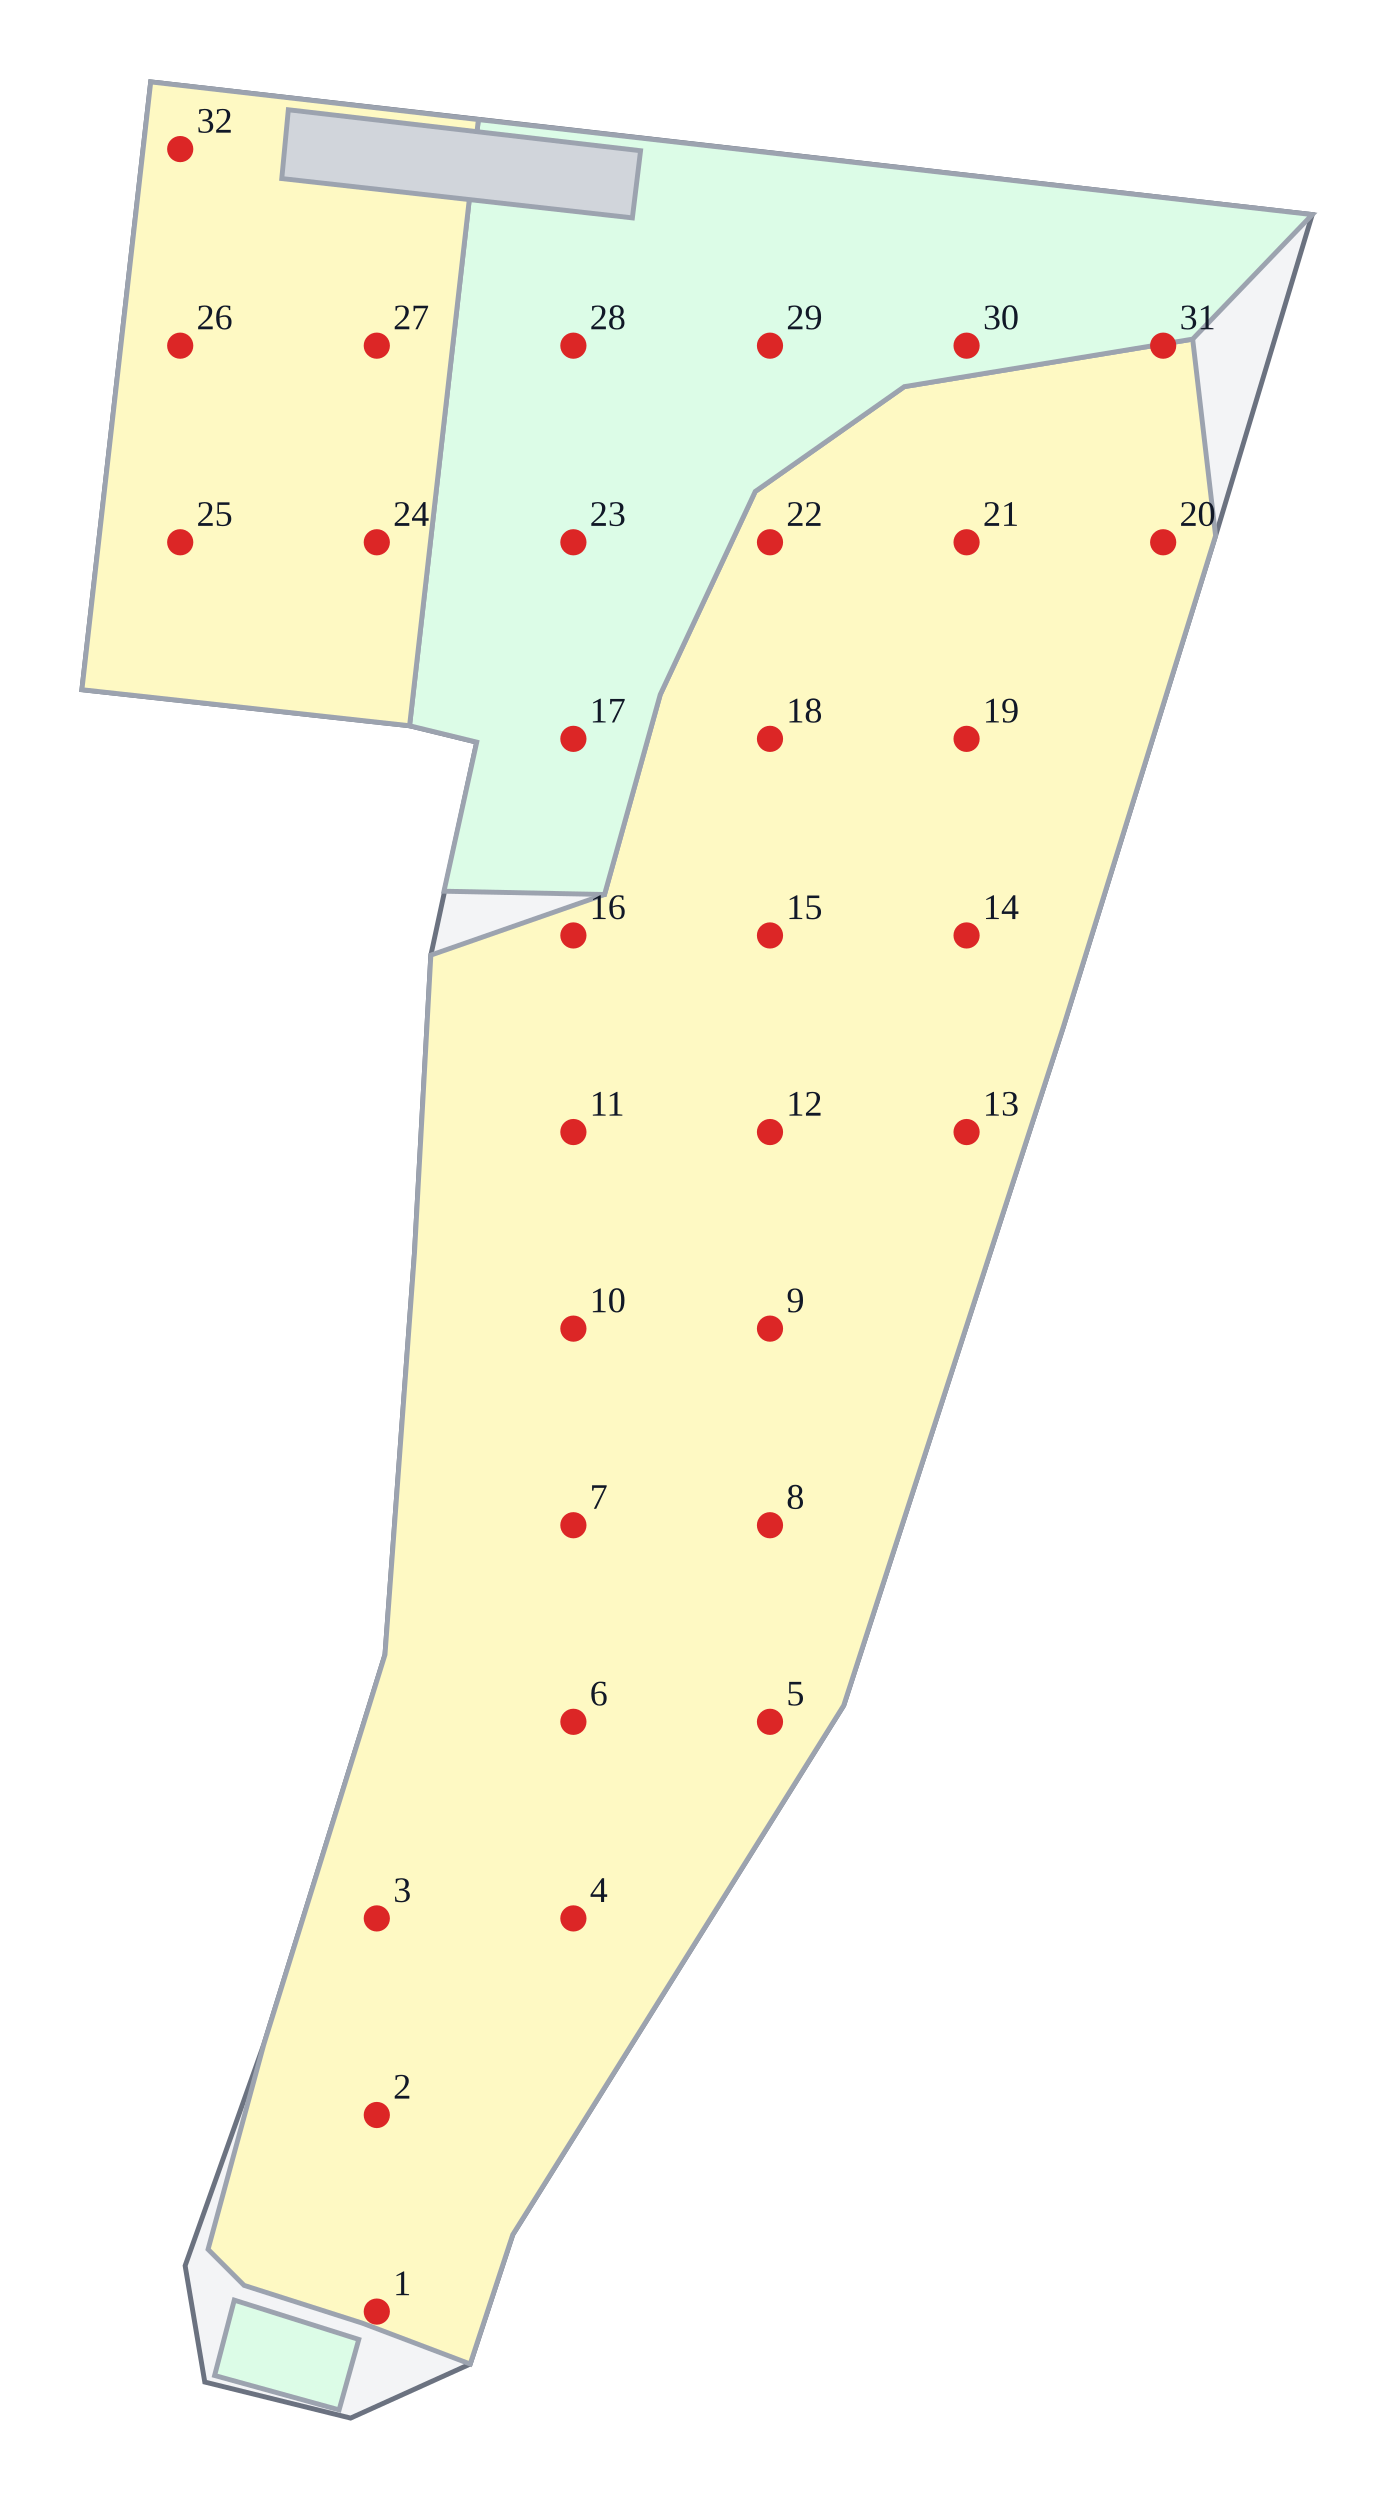
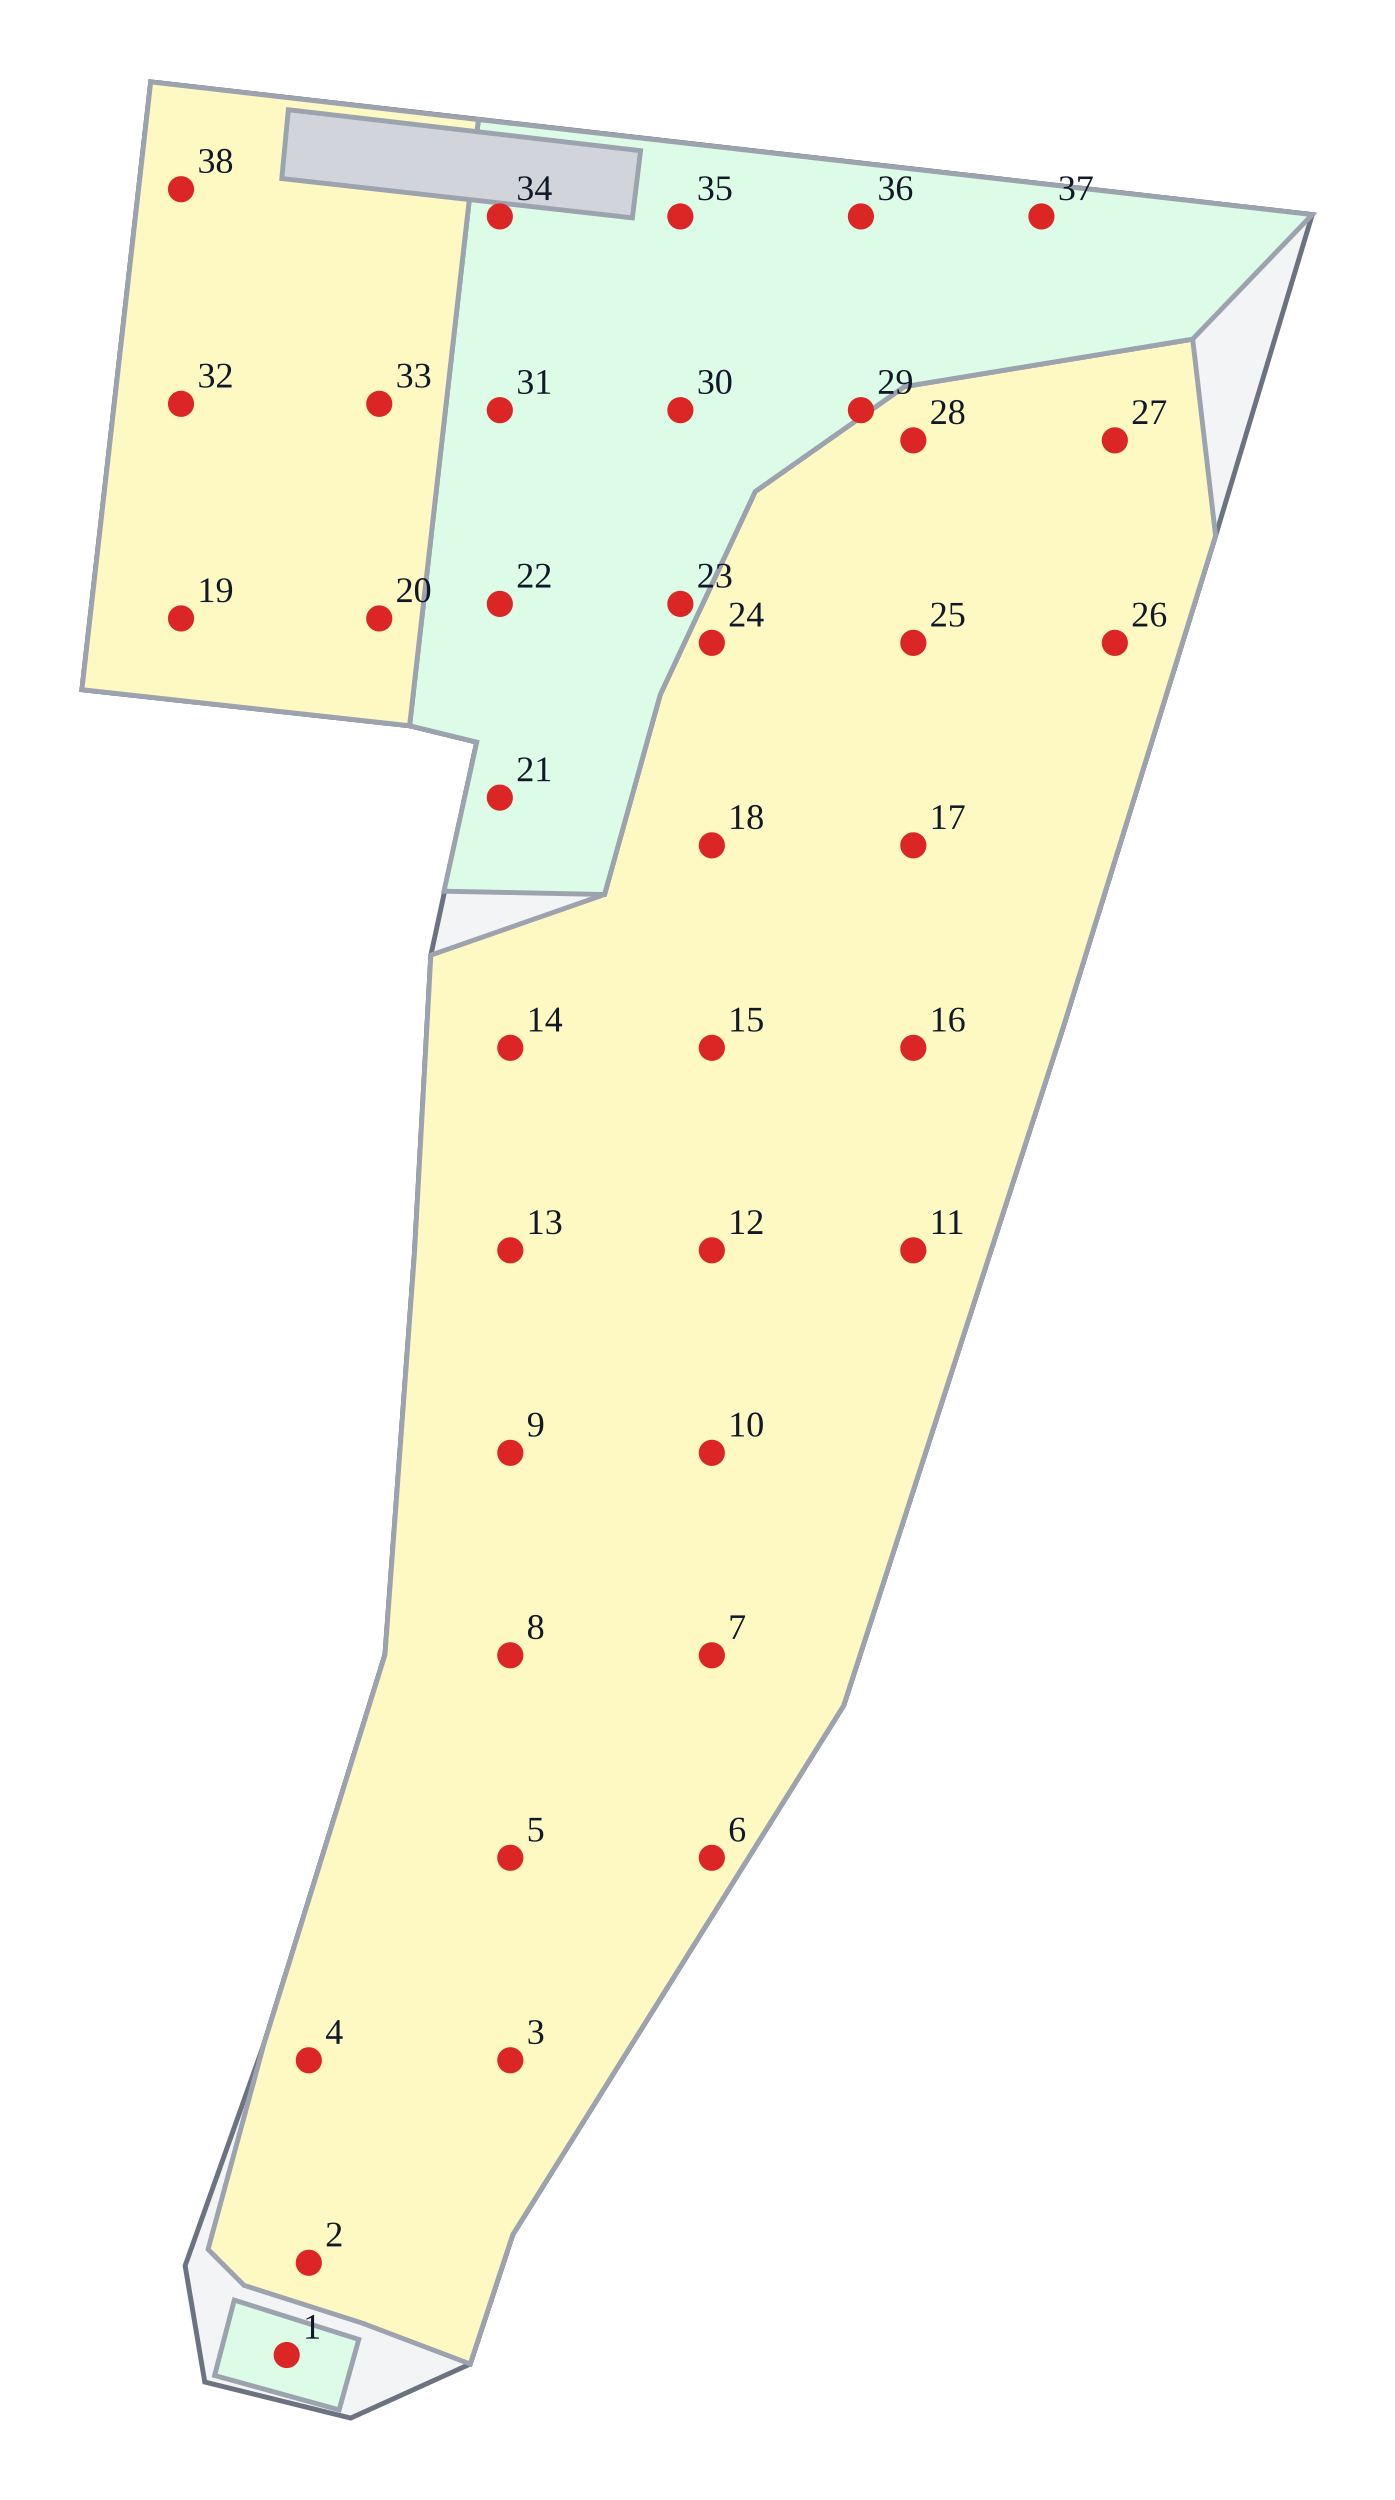
<svg xmlns="http://www.w3.org/2000/svg" viewBox="70.5 -97.9 85.1 152.6">
  <polygon points="75.5,-55.8 95.5,-53.6 99.6,-52.6 96.8,-39.6 95.8,-21.4 94,3.1 86.6,26.9 81.8,40.4 83,47.5 91.9,49.7 99.2,46.4 101.8,38.5 122,6.2 135.4,-35.2 144.7,-65.2 150.6,-84.8 79.7,-92.9" fill="#f3f4f6" stroke="#6b7280" stroke-width="0.3" />
  <polygon points="125.7,-74.3 116.6,-67.9 110.8,-55.5 107.4,-43.3 96.8,-39.6 95.8,-21.4 94,3.1 86.6,26.9 83.2,39.4 85.4,41.6 92.6,43.9 99.2,46.4 101.8,38.5 122,6.2 135.4,-35.2 144.7,-65.2 143.3,-77.2" fill="#fef9c3" stroke="#9ca3af" stroke-width="0.3" />
  <polygon points="95.5,-53.6 99.6,-52.6 97.6,-43.5 107.4,-43.3 110.8,-55.5 116.6,-67.9 125.7,-74.3 143.3,-77.2 150.6,-84.8 99.7,-90.6" fill="#dcfce7" stroke="#9ca3af" stroke-width="0.3" />
  <polygon points="75.5,-55.8 95.5,-53.6 99.7,-90.6 79.7,-92.9" fill="#fef9c3" stroke="#9ca3af" stroke-width="0.3" />
  <polygon points="83.6,47.1 91.2,49.2 92.4,44.9 84.8,42.5" fill="#dcfce7" stroke="#9ca3af" stroke-width="0.3" />
  <polygon points="87.7,-87 109.1,-84.6 109.6,-88.7 88.1,-91.2" fill="#d1d5db" stroke="#9ca3af" stroke-width="0.3" />
-   <circle cx="93.5" cy="43.2" r="0.8" fill="#dc2626" />
-   <text x="94.5" y="42.2" font-size="2.2" fill="#111827">1</text>
-   <circle cx="93.5" cy="31.2" r="0.8" fill="#dc2626" />
-   <text x="94.5" y="30.2" font-size="2.2" fill="#111827">2</text>
-   <circle cx="93.5" cy="19.2" r="0.8" fill="#dc2626" />
-   <text x="94.5" y="18.2" font-size="2.2" fill="#111827">3</text>
-   <circle cx="105.5" cy="19.2" r="0.8" fill="#dc2626" />
-   <text x="106.5" y="18.2" font-size="2.2" fill="#111827">4</text>
-   <circle cx="117.5" cy="7.2" r="0.8" fill="#dc2626" />
-   <text x="118.5" y="6.2" font-size="2.2" fill="#111827">5</text>
-   <circle cx="105.5" cy="7.2" r="0.8" fill="#dc2626" />
-   <text x="106.5" y="6.2" font-size="2.2" fill="#111827">6</text>
-   <circle cx="105.5" cy="-4.8" r="0.8" fill="#dc2626" />
-   <text x="106.5" y="-5.8" font-size="2.2" fill="#111827">7</text>
-   <circle cx="117.5" cy="-4.8" r="0.8" fill="#dc2626" />
-   <text x="118.5" y="-5.8" font-size="2.2" fill="#111827">8</text>
-   <circle cx="117.5" cy="-16.8" r="0.8" fill="#dc2626" />
-   <text x="118.5" y="-17.8" font-size="2.2" fill="#111827">9</text>
-   <circle cx="105.5" cy="-16.8" r="0.8" fill="#dc2626" />
-   <text x="106.5" y="-17.8" font-size="2.2" fill="#111827">10</text>
-   <circle cx="105.5" cy="-28.8" r="0.8" fill="#dc2626" />
-   <text x="106.5" y="-29.8" font-size="2.2" fill="#111827">11</text>
-   <circle cx="117.5" cy="-28.8" r="0.8" fill="#dc2626" />
-   <text x="118.5" y="-29.8" font-size="2.2" fill="#111827">12</text>
-   <circle cx="129.5" cy="-28.8" r="0.8" fill="#dc2626" />
-   <text x="130.5" y="-29.8" font-size="2.2" fill="#111827">13</text>
-   <circle cx="129.5" cy="-40.8" r="0.8" fill="#dc2626" />
-   <text x="130.5" y="-41.8" font-size="2.2" fill="#111827">14</text>
-   <circle cx="117.5" cy="-40.8" r="0.8" fill="#dc2626" />
-   <text x="118.5" y="-41.8" font-size="2.2" fill="#111827">15</text>
-   <circle cx="105.5" cy="-40.8" r="0.8" fill="#dc2626" />
-   <text x="106.5" y="-41.8" font-size="2.2" fill="#111827">16</text>
-   <circle cx="105.5" cy="-52.8" r="0.8" fill="#dc2626" />
-   <text x="106.5" y="-53.8" font-size="2.2" fill="#111827">17</text>
-   <circle cx="117.5" cy="-52.8" r="0.8" fill="#dc2626" />
-   <text x="118.5" y="-53.8" font-size="2.2" fill="#111827">18</text>
-   <circle cx="129.5" cy="-52.8" r="0.8" fill="#dc2626" />
-   <text x="130.5" y="-53.8" font-size="2.2" fill="#111827">19</text>
-   <circle cx="141.5" cy="-64.8" r="0.8" fill="#dc2626" />
-   <text x="142.5" y="-65.8" font-size="2.2" fill="#111827">20</text>
-   <circle cx="129.5" cy="-64.8" r="0.8" fill="#dc2626" />
-   <text x="130.5" y="-65.8" font-size="2.2" fill="#111827">21</text>
-   <circle cx="117.5" cy="-64.8" r="0.8" fill="#dc2626" />
-   <text x="118.5" y="-65.8" font-size="2.2" fill="#111827">22</text>
-   <circle cx="105.5" cy="-64.8" r="0.8" fill="#dc2626" />
-   <text x="106.5" y="-65.8" font-size="2.2" fill="#111827">23</text>
-   <circle cx="93.5" cy="-64.8" r="0.8" fill="#dc2626" />
-   <text x="94.5" y="-65.8" font-size="2.2" fill="#111827">24</text>
-   <circle cx="81.5" cy="-64.8" r="0.8" fill="#dc2626" />
-   <text x="82.5" y="-65.8" font-size="2.2" fill="#111827">25</text>
-   <circle cx="81.5" cy="-76.8" r="0.8" fill="#dc2626" />
-   <text x="82.5" y="-77.8" font-size="2.2" fill="#111827">26</text>
-   <circle cx="93.5" cy="-76.8" r="0.8" fill="#dc2626" />
-   <text x="94.5" y="-77.8" font-size="2.2" fill="#111827">27</text>
-   <circle cx="105.5" cy="-76.8" r="0.8" fill="#dc2626" />
-   <text x="106.5" y="-77.8" font-size="2.2" fill="#111827">28</text>
-   <circle cx="117.5" cy="-76.8" r="0.8" fill="#dc2626" />
-   <text x="118.5" y="-77.8" font-size="2.2" fill="#111827">29</text>
-   <circle cx="129.5" cy="-76.8" r="0.8" fill="#dc2626" />
-   <text x="130.5" y="-77.8" font-size="2.2" fill="#111827">30</text>
-   <circle cx="141.5" cy="-76.8" r="0.8" fill="#dc2626" />
-   <text x="142.5" y="-77.8" font-size="2.2" fill="#111827">31</text>
-   <circle cx="81.5" cy="-88.8" r="0.8" fill="#dc2626" />
-   <text x="82.5" y="-89.8" font-size="2.2" fill="#111827">32</text>
+   <circle cx="88" cy="45.85" r="0.8" fill="#dc2626" />
+   <text x="89" y="44.85" font-size="2.2" fill="#111827">1</text>
+   <circle cx="89.35" cy="40.22" r="0.8" fill="#dc2626" />
+   <text x="90.35" y="39.22" font-size="2.2" fill="#111827">2</text>
+   <circle cx="101.65" cy="27.86" r="0.8" fill="#dc2626" />
+   <text x="102.65" y="26.86" font-size="2.2" fill="#111827">3</text>
+   <circle cx="89.35" cy="27.86" r="0.8" fill="#dc2626" />
+   <text x="90.35" y="26.86" font-size="2.2" fill="#111827">4</text>
+   <circle cx="101.65" cy="15.5" r="0.8" fill="#dc2626" />
+   <text x="102.65" y="14.5" font-size="2.2" fill="#111827">5</text>
+   <circle cx="113.95" cy="15.5" r="0.8" fill="#dc2626" />
+   <text x="114.95" y="14.5" font-size="2.2" fill="#111827">6</text>
+   <circle cx="113.95" cy="3.14" r="0.8" fill="#dc2626" />
+   <text x="114.95" y="2.14" font-size="2.2" fill="#111827">7</text>
+   <circle cx="101.65" cy="3.14" r="0.8" fill="#dc2626" />
+   <text x="102.65" y="2.14" font-size="2.2" fill="#111827">8</text>
+   <circle cx="101.65" cy="-9.22" r="0.8" fill="#dc2626" />
+   <text x="102.65" y="-10.22" font-size="2.2" fill="#111827">9</text>
+   <circle cx="113.95" cy="-9.22" r="0.8" fill="#dc2626" />
+   <text x="114.95" y="-10.22" font-size="2.2" fill="#111827">10</text>
+   <circle cx="126.25" cy="-21.58" r="0.8" fill="#dc2626" />
+   <text x="127.25" y="-22.58" font-size="2.2" fill="#111827">11</text>
+   <circle cx="113.95" cy="-21.58" r="0.8" fill="#dc2626" />
+   <text x="114.95" y="-22.58" font-size="2.2" fill="#111827">12</text>
+   <circle cx="101.65" cy="-21.58" r="0.8" fill="#dc2626" />
+   <text x="102.65" y="-22.58" font-size="2.2" fill="#111827">13</text>
+   <circle cx="101.65" cy="-33.94" r="0.8" fill="#dc2626" />
+   <text x="102.65" y="-34.94" font-size="2.2" fill="#111827">14</text>
+   <circle cx="113.95" cy="-33.94" r="0.8" fill="#dc2626" />
+   <text x="114.95" y="-34.94" font-size="2.2" fill="#111827">15</text>
+   <circle cx="126.25" cy="-33.94" r="0.8" fill="#dc2626" />
+   <text x="127.25" y="-34.94" font-size="2.2" fill="#111827">16</text>
+   <circle cx="126.25" cy="-46.3" r="0.8" fill="#dc2626" />
+   <text x="127.25" y="-47.3" font-size="2.2" fill="#111827">17</text>
+   <circle cx="113.95" cy="-46.3" r="0.8" fill="#dc2626" />
+   <text x="114.95" y="-47.3" font-size="2.2" fill="#111827">18</text>
+   <circle cx="81.55" cy="-60.15" r="0.8" fill="#dc2626" />
+   <text x="82.55" y="-61.15" font-size="2.2" fill="#111827">19</text>
+   <circle cx="93.65" cy="-60.15" r="0.8" fill="#dc2626" />
+   <text x="94.65" y="-61.15" font-size="2.2" fill="#111827">20</text>
+   <circle cx="101.01" cy="-49.213" r="0.8" fill="#dc2626" />
+   <text x="102.01" y="-50.213" font-size="2.2" fill="#111827">21</text>
+   <circle cx="101.01" cy="-61.038" r="0.8" fill="#dc2626" />
+   <text x="102.01" y="-62.038" font-size="2.2" fill="#111827">22</text>
+   <circle cx="112.03" cy="-61.038" r="0.8" fill="#dc2626" />
+   <text x="113.03" y="-62.038" font-size="2.2" fill="#111827">23</text>
+   <circle cx="113.95" cy="-58.66" r="0.8" fill="#dc2626" />
+   <text x="114.95" y="-59.66" font-size="2.2" fill="#111827">24</text>
+   <circle cx="126.25" cy="-58.66" r="0.8" fill="#dc2626" />
+   <text x="127.25" y="-59.66" font-size="2.2" fill="#111827">25</text>
+   <circle cx="138.55" cy="-58.66" r="0.8" fill="#dc2626" />
+   <text x="139.55" y="-59.66" font-size="2.2" fill="#111827">26</text>
+   <circle cx="138.55" cy="-71.02" r="0.8" fill="#dc2626" />
+   <text x="139.55" y="-72.02" font-size="2.2" fill="#111827">27</text>
+   <circle cx="126.25" cy="-71.02" r="0.8" fill="#dc2626" />
+   <text x="127.25" y="-72.02" font-size="2.2" fill="#111827">28</text>
+   <circle cx="123.05" cy="-72.863" r="0.8" fill="#dc2626" />
+   <text x="124.05" y="-73.863" font-size="2.2" fill="#111827">29</text>
+   <circle cx="112.03" cy="-72.863" r="0.8" fill="#dc2626" />
+   <text x="113.03" y="-73.863" font-size="2.2" fill="#111827">30</text>
+   <circle cx="101.01" cy="-72.863" r="0.8" fill="#dc2626" />
+   <text x="102.01" y="-73.863" font-size="2.2" fill="#111827">31</text>
+   <circle cx="81.55" cy="-73.25" r="0.8" fill="#dc2626" />
+   <text x="82.55" y="-74.25" font-size="2.2" fill="#111827">32</text>
+   <circle cx="93.65" cy="-73.25" r="0.8" fill="#dc2626" />
+   <text x="94.65" y="-74.25" font-size="2.2" fill="#111827">33</text>
+   <circle cx="101.01" cy="-84.688" r="0.8" fill="#dc2626" />
+   <text x="102.01" y="-85.688" font-size="2.2" fill="#111827">34</text>
+   <circle cx="112.03" cy="-84.688" r="0.8" fill="#dc2626" />
+   <text x="113.03" y="-85.688" font-size="2.2" fill="#111827">35</text>
+   <circle cx="123.05" cy="-84.688" r="0.8" fill="#dc2626" />
+   <text x="124.05" y="-85.688" font-size="2.2" fill="#111827">36</text>
+   <circle cx="134.07" cy="-84.688" r="0.8" fill="#dc2626" />
+   <text x="135.07" y="-85.688" font-size="2.2" fill="#111827">37</text>
+   <circle cx="81.55" cy="-86.35" r="0.8" fill="#dc2626" />
+   <text x="82.55" y="-87.35" font-size="2.2" fill="#111827">38</text>
</svg>
